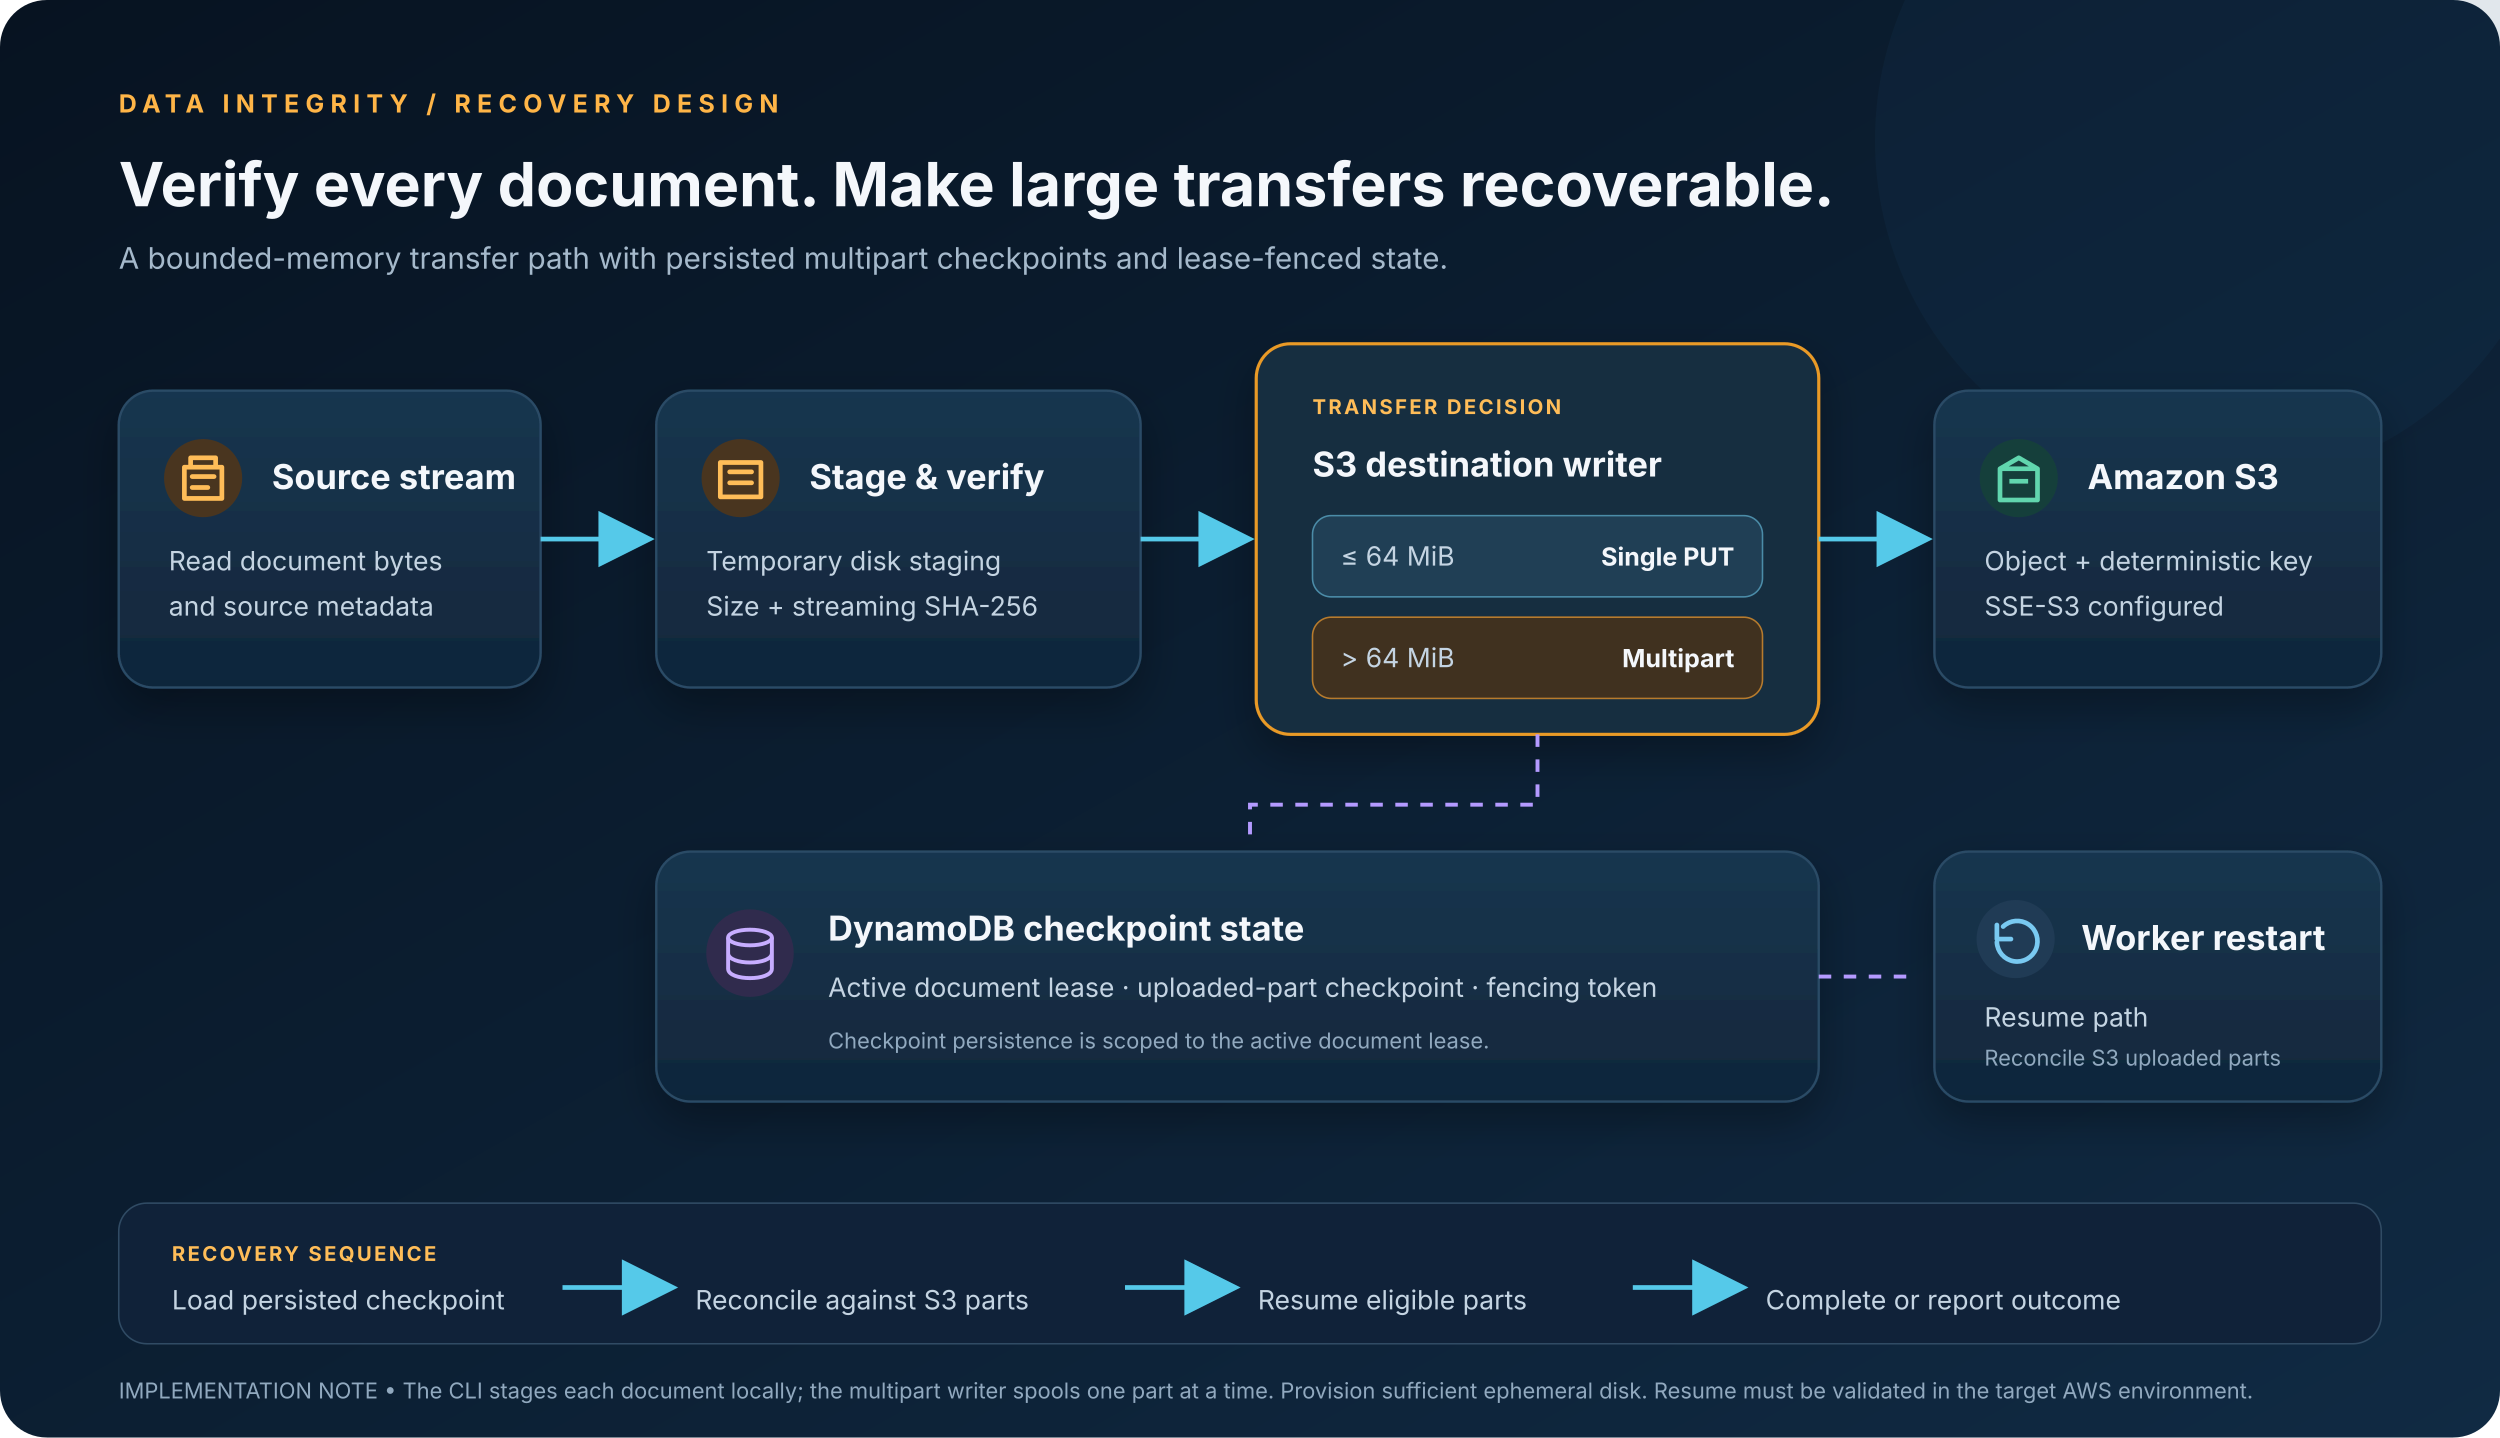
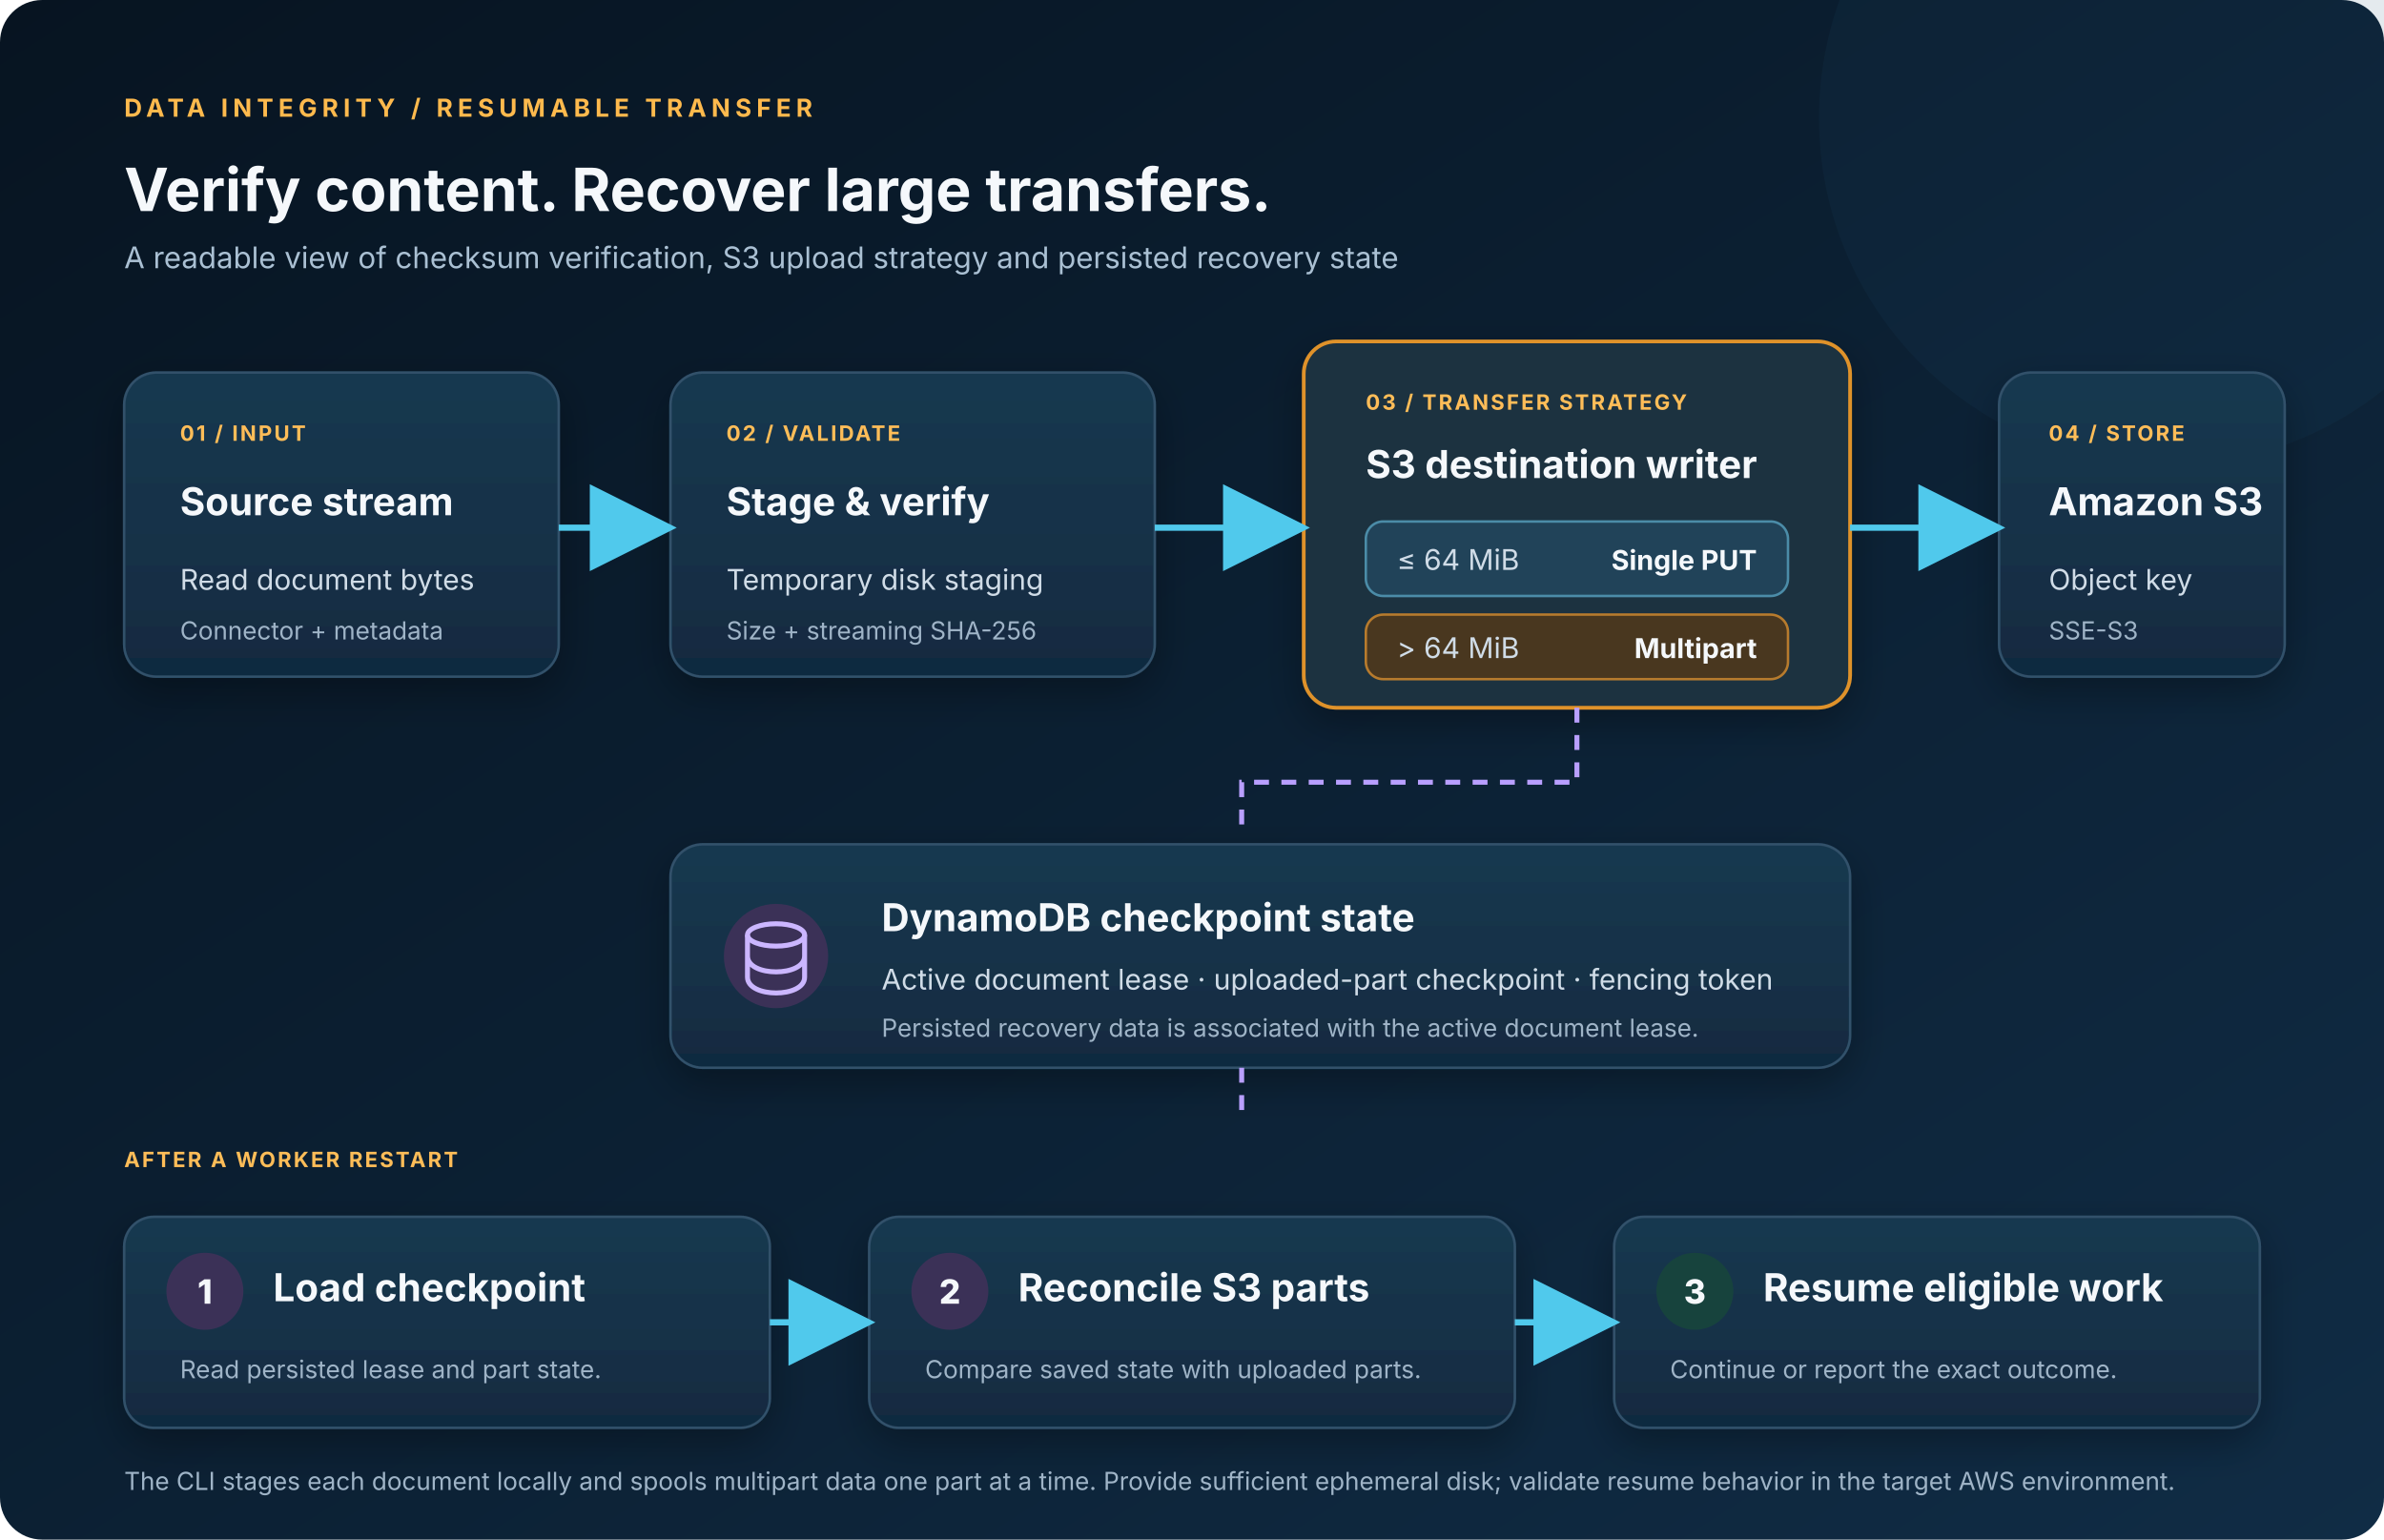
- <svg xmlns="http://www.w3.org/2000/svg" width="1600" height="920" viewBox="0 0 1600 920" role="img" aria-labelledby="title desc">
+ <svg xmlns="http://www.w3.org/2000/svg" width="1920" height="1240" viewBox="0 0 1920 1240" role="img" aria-labelledby="t d">
  <defs>
    <linearGradient id="bg" x2="1" y2="1">
-       <stop stop-color="#071321" />
-       <stop offset="1" stop-color="#102a43" />
+       <stop stop-color="#071421" />
+       <stop offset="1" stop-color="#102c45" />
    </linearGradient>
-     <linearGradient id="panel" x2="0" y2="1">
-       <stop stop-color="#19364f" />
-       <stop offset="1" stop-color="#10263b" />
+     <linearGradient id="card" x2="0" y2="1">
+       <stop stop-color="#193950" />
+       <stop offset="1" stop-color="#112a40" />
    </linearGradient>
-     <linearGradient id="gold">
-       <stop stop-color="#ffc35e" />
-       <stop offset="1" stop-color="#ee8b16" />
-     </linearGradient>
-     <filter id="shadow" x="-20%" y="-20%" width="140%" height="150%">
-       <feDropShadow dx="0" dy="12" stdDeviation="14" flood-color="#000" flood-opacity=".3" />
+     <filter id="shadow" x="-15%" y="-15%" width="130%" height="140%">
+       <feDropShadow dx="0" dy="12" stdDeviation="16" flood-color="#000" flood-opacity=".3" />
    </filter>
-     <marker id="arr" markerWidth="12" markerHeight="12" refX="9" refY="6" orient="auto">
-       <path d="M0 0L12 6L0 12Z" fill="#55c9e9" />
+     <marker id="arrow" markerWidth="14" markerHeight="14" refX="11" refY="7" orient="auto">
+       <path d="M0 0L14 7L0 14Z" fill="#50c9ec" />
    </marker>
-     <style>text{font-family:Inter,Segoe UI,Arial,sans-serif;fill:#f4f7fb}.eyebrow{font-size:16px;letter-spacing:4px;font-weight:700;fill:#ffb547}.title{font-size:39px;font-weight:700}.sub{font-size:19px;fill:#a5b9cb}.h{font-size:22px;font-weight:700}.body{font-size:17px;fill:#c4d4e2}.small{font-size:14px;fill:#91a9bf}.label{font-size:13px;letter-spacing:1.5px;font-weight:700;fill:#ffbd58}.card{fill:url(#panel);stroke:#2c4b66;stroke-width:1.5}.line{fill:none;stroke:#55c9e9;stroke-width:3;marker-end:url(#arr)}.state{fill:none;stroke:#b49aff;stroke-width:2.5;stroke-dasharray:8 8}.icon{fill:none;stroke:#ffbd58;stroke-width:3;stroke-linecap:round;stroke-linejoin:round}</style>
+     <style>text{font-family:Inter,Segoe UI,Arial,sans-serif;fill:#f5f8fb}.eyebrow{font-size:20px;font-weight:700;letter-spacing:4px;fill:#ffba4d}.title{font-size:48px;font-weight:750}.subtitle{font-size:24px;fill:#aac0d3}.head{font-size:31px;font-weight:700}.body{font-size:23px;fill:#d0dce7}.muted{font-size:20px;fill:#9fb4c7}.tag{font-size:17px;letter-spacing:1.7px;font-weight:700;fill:#ffbd58}.card{fill:url(#card);stroke:#31516b;stroke-width:2}.flow{stroke:#50c9ec;stroke-width:5;fill:none;marker-end:url(#arrow)}.checkpoint{stroke:#b99fff;stroke-width:4;stroke-dasharray:12 10;fill:none}</style>
  </defs>
-   <rect width="1600" height="920" rx="30" fill="url(#bg)" />
-   <circle cx="1420" cy="90" r="220" fill="#19476b" opacity=".13" />
-   <text x="76" y="72" class="eyebrow">DATA INTEGRITY  /  RECOVERY DESIGN</text>
-   <text x="76" y="132" class="title">Verify every document. Make large transfers recoverable.</text>
-   <text x="76" y="172" class="sub">A bounded-memory transfer path with persisted multipart checkpoints and lease-fenced state.</text>
+   <rect width="1920" height="1240" rx="34" fill="url(#bg)" />
+   <circle cx="1745" cy="95" r="280" fill="#1b4e70" opacity=".12" />
+   <text x="100" y="94" class="eyebrow">DATA INTEGRITY  /  RESUMABLE TRANSFER</text>
+   <text x="100" y="170" class="title">Verify content. Recover large transfers.</text>
+   <text x="100" y="216" class="subtitle">A readable view of checksum verification, S3 upload strategy and persisted recovery state</text>
  <g filter="url(#shadow)">
-     <rect x="76" y="250" width="270" height="190" rx="22" class="card" />
-     <rect x="420" y="250" width="310" height="190" rx="22" class="card" />
-     <rect x="804" y="220" width="360" height="250" rx="22" fill="#192e40" stroke="#e99a28" stroke-width="2" />
-     <rect x="1238" y="250" width="286" height="190" rx="22" class="card" />
+     <rect x="100" y="300" width="350" height="245" rx="26" class="card" />
+     <rect x="540" y="300" width="390" height="245" rx="26" class="card" />
+     <rect x="1050" y="275" width="440" height="295" rx="26" fill="#1b3041" stroke="#df9229" stroke-width="3" />
+     <rect x="1610" y="300" width="230" height="245" rx="26" class="card" />
  </g>
-   <circle cx="130" cy="306" r="25" fill="#49351f" />
-   <path d="M118 299h24v20h-24zM122 293h16v6h-16zM123 305h14M123 312h10" class="icon" />
-   <text x="174" y="313" class="h">Source stream</text>
-   <text x="108" y="365" class="body">Read document bytes</text>
-   <text x="108" y="394" class="body">and source metadata</text>
-   <circle cx="474" cy="306" r="25" fill="#49351f" />
-   <path d="M461 296h26v22h-26zM467 302h14M467 309h14" class="icon" />
-   <text x="518" y="313" class="h">Stage &amp; verify</text>
-   <text x="452" y="365" class="body">Temporary disk staging</text>
-   <text x="452" y="394" class="body">Size + streaming SHA-256</text>
-   <text x="840" y="265" class="label">TRANSFER DECISION</text>
-   <text x="840" y="305" class="h">S3 destination writer</text>
-   <rect x="840" y="330" width="288" height="52" rx="12" fill="#203f55" stroke="#4b8ca8" />
-   <text x="858" y="362" class="body">≤ 64 MiB</text>
-   <text x="1110" y="362" text-anchor="end" font-size="16" font-weight="700" fill="#70d6b3">Single PUT</text>
-   <rect x="840" y="395" width="288" height="52" rx="12" fill="#40311f" stroke="#b77b2d" />
-   <text x="858" y="427" class="body">&gt; 64 MiB</text>
-   <text x="1110" y="427" text-anchor="end" font-size="16" font-weight="700" fill="#ffbf63">Multipart</text>
-   <circle cx="1292" cy="306" r="25" fill="#153f3b" />
-   <path d="M1280 300h24v20h-24zM1280 300l12-7 12 7M1286 308h12" fill="none" stroke="#61d6ae" stroke-width="3" stroke-linejoin="round" />
-   <text x="1336" y="313" class="h">Amazon S3</text>
-   <text x="1270" y="365" class="body">Object + deterministic key</text>
-   <text x="1270" y="394" class="body">SSE-S3 configured</text>
-   <path d="M346 345H410" class="line" />
-   <path d="M730 345H794" class="line" />
-   <path d="M1164 345H1228" class="line" />
+   <text x="145" y="355" class="tag">01  /  INPUT</text>
+   <text x="145" y="415" class="head">Source stream</text>
+   <text x="145" y="475" class="body">Read document bytes</text>
+   <text x="145" y="515" class="muted">Connector + metadata</text>
+   <text x="585" y="355" class="tag">02  /  VALIDATE</text>
+   <text x="585" y="415" class="head">Stage &amp; verify</text>
+   <text x="585" y="475" class="body">Temporary disk staging</text>
+   <text x="585" y="515" class="muted">Size + streaming SHA-256</text>
+   <text x="1100" y="330" class="tag">03  /  TRANSFER STRATEGY</text>
+   <text x="1100" y="385" class="head">S3 destination writer</text>
+   <rect x="1100" y="420" width="340" height="60" rx="14" fill="#214359" stroke="#4b8ca8" stroke-width="2" />
+   <text x="1125" y="459" class="body">≤ 64 MiB</text>
+   <text x="1415" y="459" text-anchor="end" font-size="22" font-weight="700" fill="#79dfbb">Single PUT</text>
+   <rect x="1100" y="495" width="340" height="52" rx="14" fill="#49371f" stroke="#b77b2d" stroke-width="2" />
+   <text x="1125" y="530" class="body">&gt; 64 MiB</text>
+   <text x="1415" y="530" text-anchor="end" font-size="22" font-weight="700" fill="#ffc36b">Multipart</text>
+   <text x="1650" y="355" class="tag">04 / STORE</text>
+   <text x="1650" y="415" class="head">Amazon S3</text>
+   <text x="1650" y="475" class="body">Object key</text>
+   <text x="1650" y="515" class="muted">SSE-S3</text>
+   <path d="M450 425H530" class="flow" />
+   <path d="M930 425H1040" class="flow" />
+   <path d="M1490 425H1600" class="flow" />
  <g filter="url(#shadow)">
-     <rect x="420" y="545" width="744" height="160" rx="22" class="card" />
+     <rect x="540" y="680" width="950" height="180" rx="26" class="card" />
  </g>
-   <circle cx="480" cy="610" r="28" fill="#302b4d" />
-   <ellipse cx="480" cy="600" rx="14" ry="5" fill="none" stroke="#c7adff" stroke-width="2.5" />
-   <path d="M466 600v20c0 8 28 8 28 0v-20M466 610c0 8 28 8 28 0" fill="none" stroke="#c7adff" stroke-width="2.5" />
-   <text x="530" y="602" class="h">DynamoDB checkpoint state</text>
-   <text x="530" y="638" class="body">Active document lease · uploaded-part checkpoint · fencing token</text>
-   <text x="530" y="671" class="small">Checkpoint persistence is scoped to the active document lease.</text>
-   <path d="M984 470V515H800V535" class="state" />
+   <circle cx="625" cy="770" r="42" fill="#3b3157" />
+   <ellipse cx="625" cy="753" rx="23" ry="9" fill="none" stroke="#cbb6ff" stroke-width="4" />
+   <path d="M602 753v34c0 17 46 17 46 0v-34M602 770c0 17 46 17 46 0" fill="none" stroke="#cbb6ff" stroke-width="4" />
+   <text x="710" y="750" class="head">DynamoDB checkpoint state</text>
+   <text x="710" y="797" class="body">Active document lease · uploaded-part checkpoint · fencing token</text>
+   <text x="710" y="835" class="muted">Persisted recovery data is associated with the active document lease.</text>
+   <path d="M1270 570V630H1000V670" class="checkpoint" />
+   <path d="M1000 860V900" class="checkpoint" />
+   <text x="100" y="940" class="tag">AFTER A WORKER RESTART</text>
  <g filter="url(#shadow)">
-     <rect x="1238" y="545" width="286" height="160" rx="22" class="card" />
+     <rect x="100" y="980" width="520" height="170" rx="24" class="card" />
+     <rect x="700" y="980" width="520" height="170" rx="24" class="card" />
+     <rect x="1300" y="980" width="520" height="170" rx="24" class="card" />
  </g>
-   <circle cx="1290" cy="601" r="25" fill="#203b55" />
-   <path d="M1278 603a13 13 0 1 0 4-10M1278 592v9h9" fill="none" stroke="#79c9f1" stroke-width="3" stroke-linecap="round" stroke-linejoin="round" />
-   <text x="1332" y="608" class="h">Worker restart</text>
-   <text x="1270" y="657" class="body">Resume path</text>
-   <text x="1270" y="682" class="small">Reconcile S3 uploaded parts</text>
-   <path d="M1164 625H1228" class="state" />
-   <rect x="76" y="770" width="1448" height="90" rx="18" fill="#102239" stroke="#304b64" />
-   <text x="110" y="807" class="label">RECOVERY SEQUENCE</text>
-   <text x="110" y="838" class="body">Load persisted checkpoint</text>
-   <path d="M360 824h65" class="line" />
-   <text x="445" y="838" class="body">Reconcile against S3 parts</text>
-   <path d="M720 824h65" class="line" />
-   <text x="805" y="838" class="body">Resume eligible parts</text>
-   <path d="M1045 824h65" class="line" />
-   <text x="1130" y="838" class="body">Complete or report outcome</text>
-   <text x="76" y="895" class="small">IMPLEMENTATION NOTE  •  The CLI stages each document locally; the multipart writer spools one part at a time. Provision sufficient ephemeral disk. Resume must be validated in the target AWS environment.</text>
+   <circle cx="165" cy="1040" r="31" fill="#3b3157" />
+   <text x="165" y="1050" text-anchor="middle" font-size="27" font-weight="800" fill="#d0bdff">1</text>
+   <text x="220" y="1048" class="head">Load checkpoint</text>
+   <text x="145" y="1110" class="muted">Read persisted lease and part state.</text>
+   <circle cx="765" cy="1040" r="31" fill="#3b3157" />
+   <text x="765" y="1050" text-anchor="middle" font-size="27" font-weight="800" fill="#d0bdff">2</text>
+   <text x="820" y="1048" class="head">Reconcile S3 parts</text>
+   <text x="745" y="1110" class="muted">Compare saved state with uploaded parts.</text>
+   <circle cx="1365" cy="1040" r="31" fill="#17433d" />
+   <text x="1365" y="1050" text-anchor="middle" font-size="27" font-weight="800" fill="#8ce8c9">3</text>
+   <text x="1420" y="1048" class="head">Resume eligible work</text>
+   <text x="1345" y="1110" class="muted">Continue or report the exact outcome.</text>
+   <path d="M620 1065H690" class="flow" />
+   <path d="M1220 1065H1290" class="flow" />
+   <text x="100" y="1200" class="muted">The CLI stages each document locally and spools multipart data one part at a time. Provide sufficient ephemeral disk; validate resume behavior in the target AWS environment.</text>
</svg>
